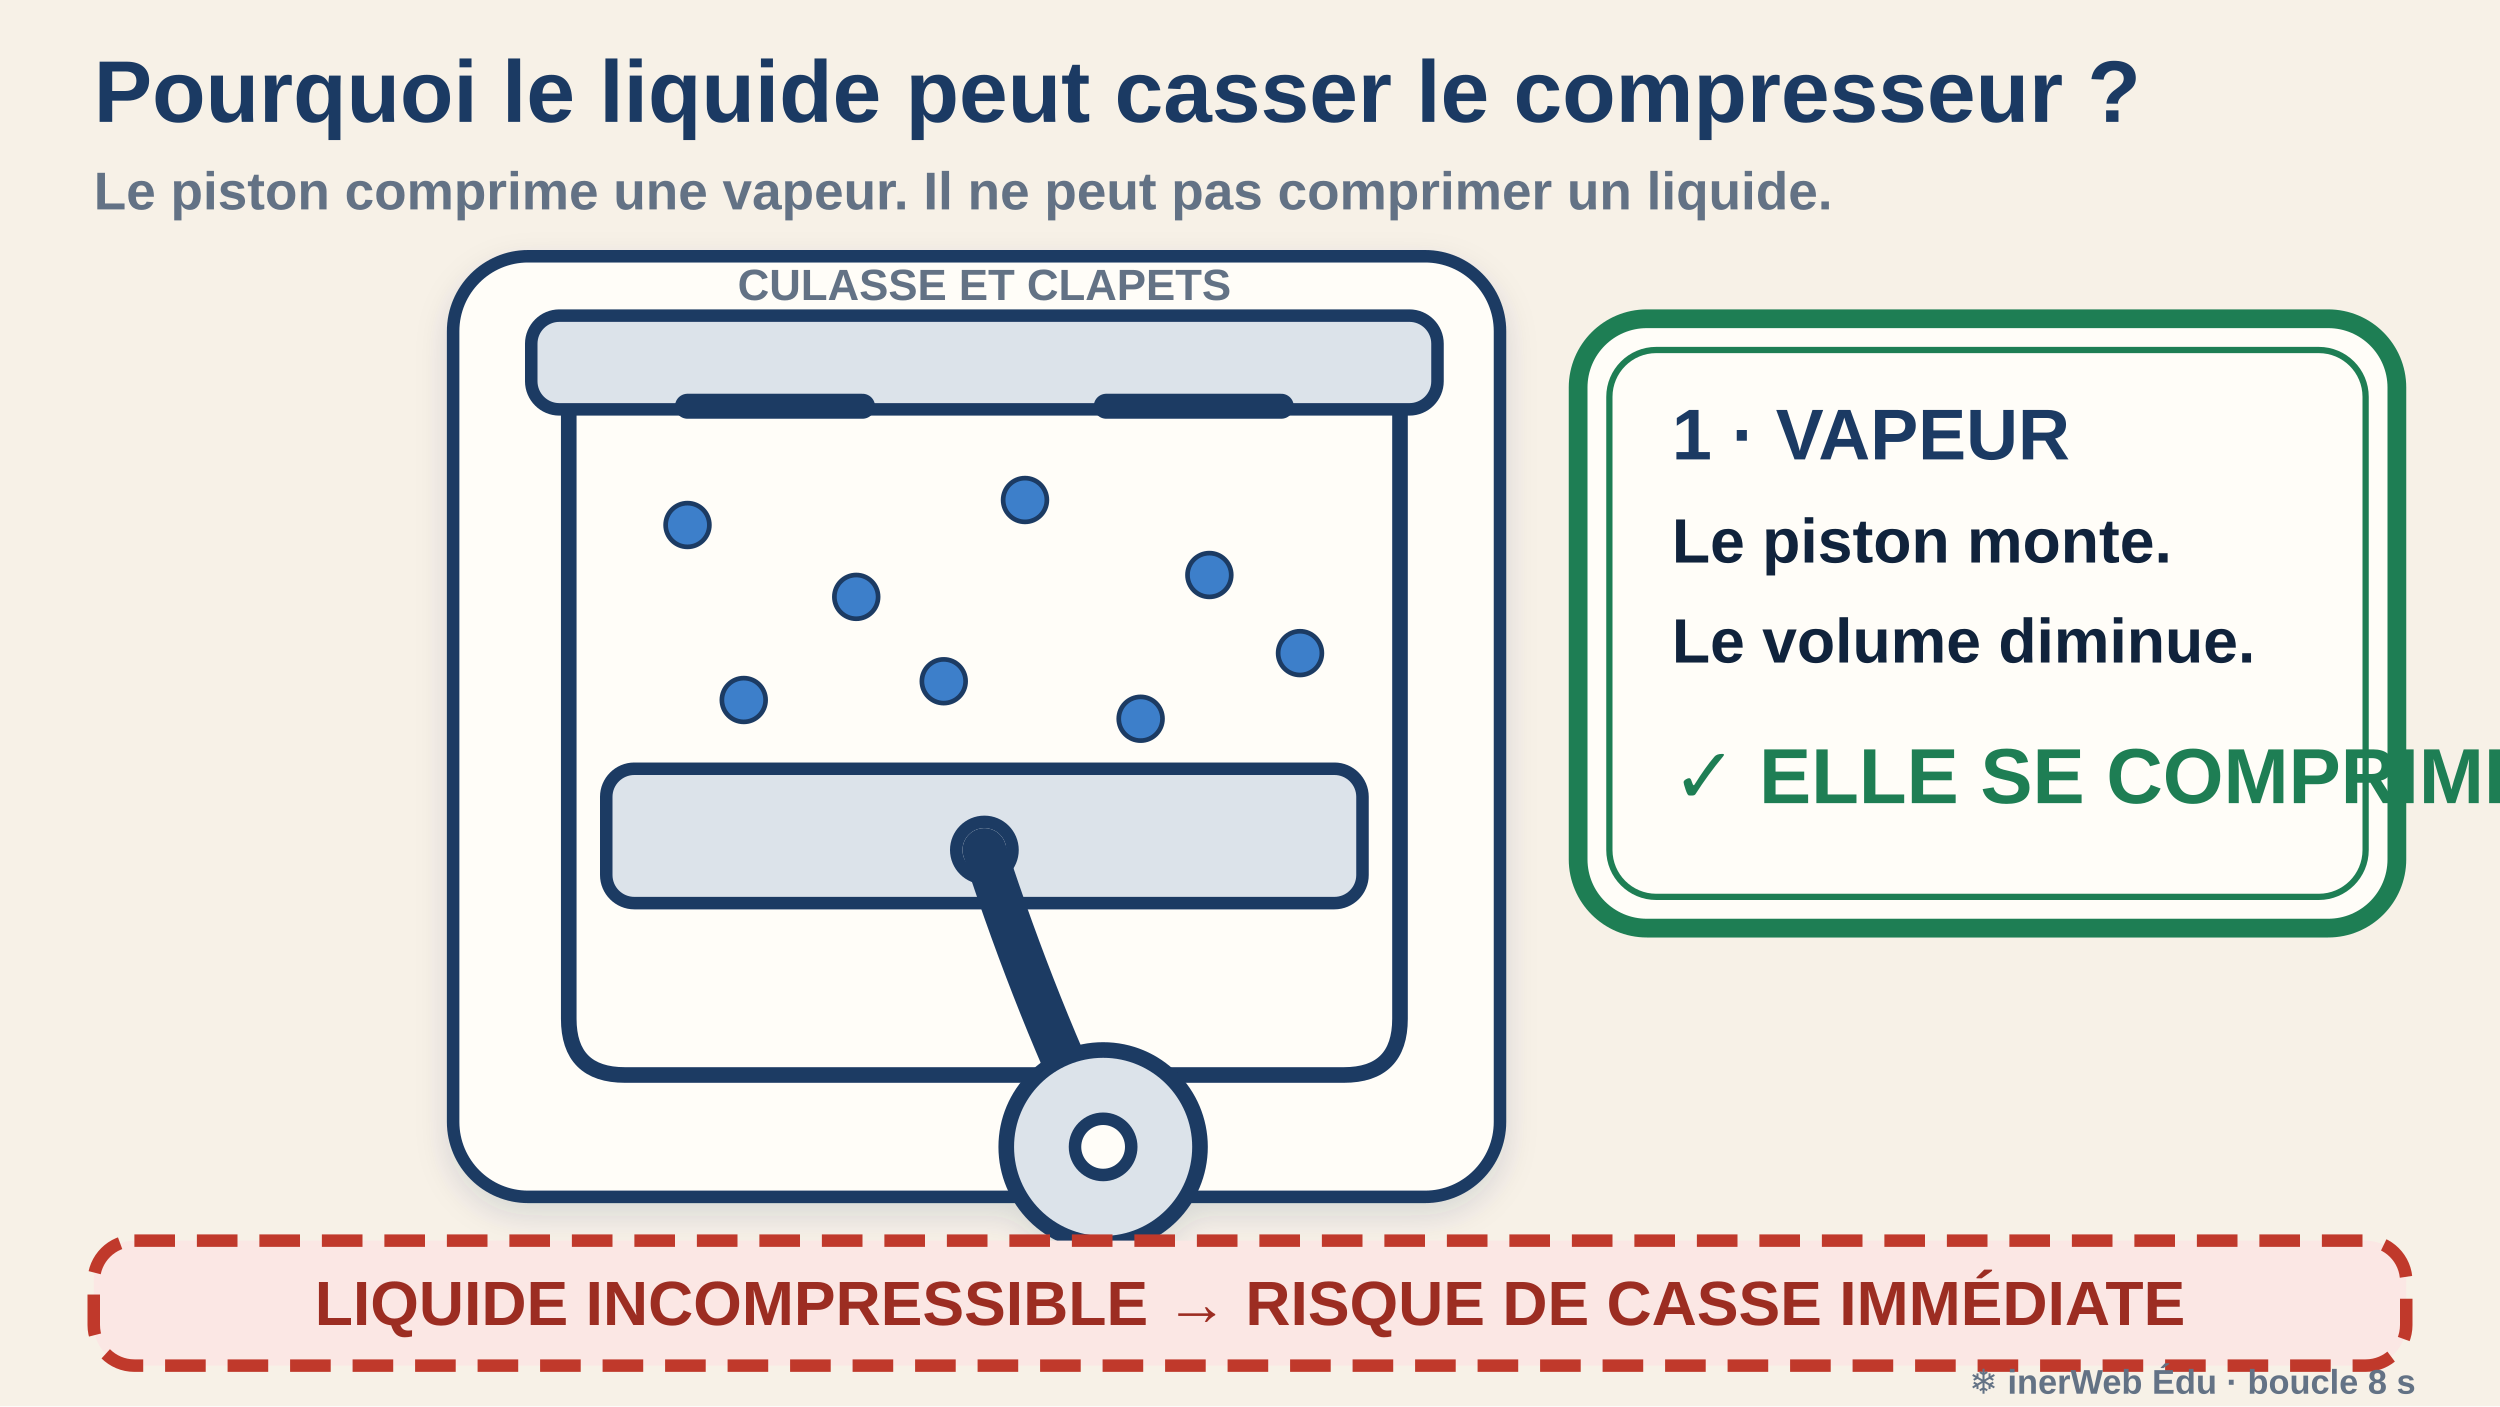
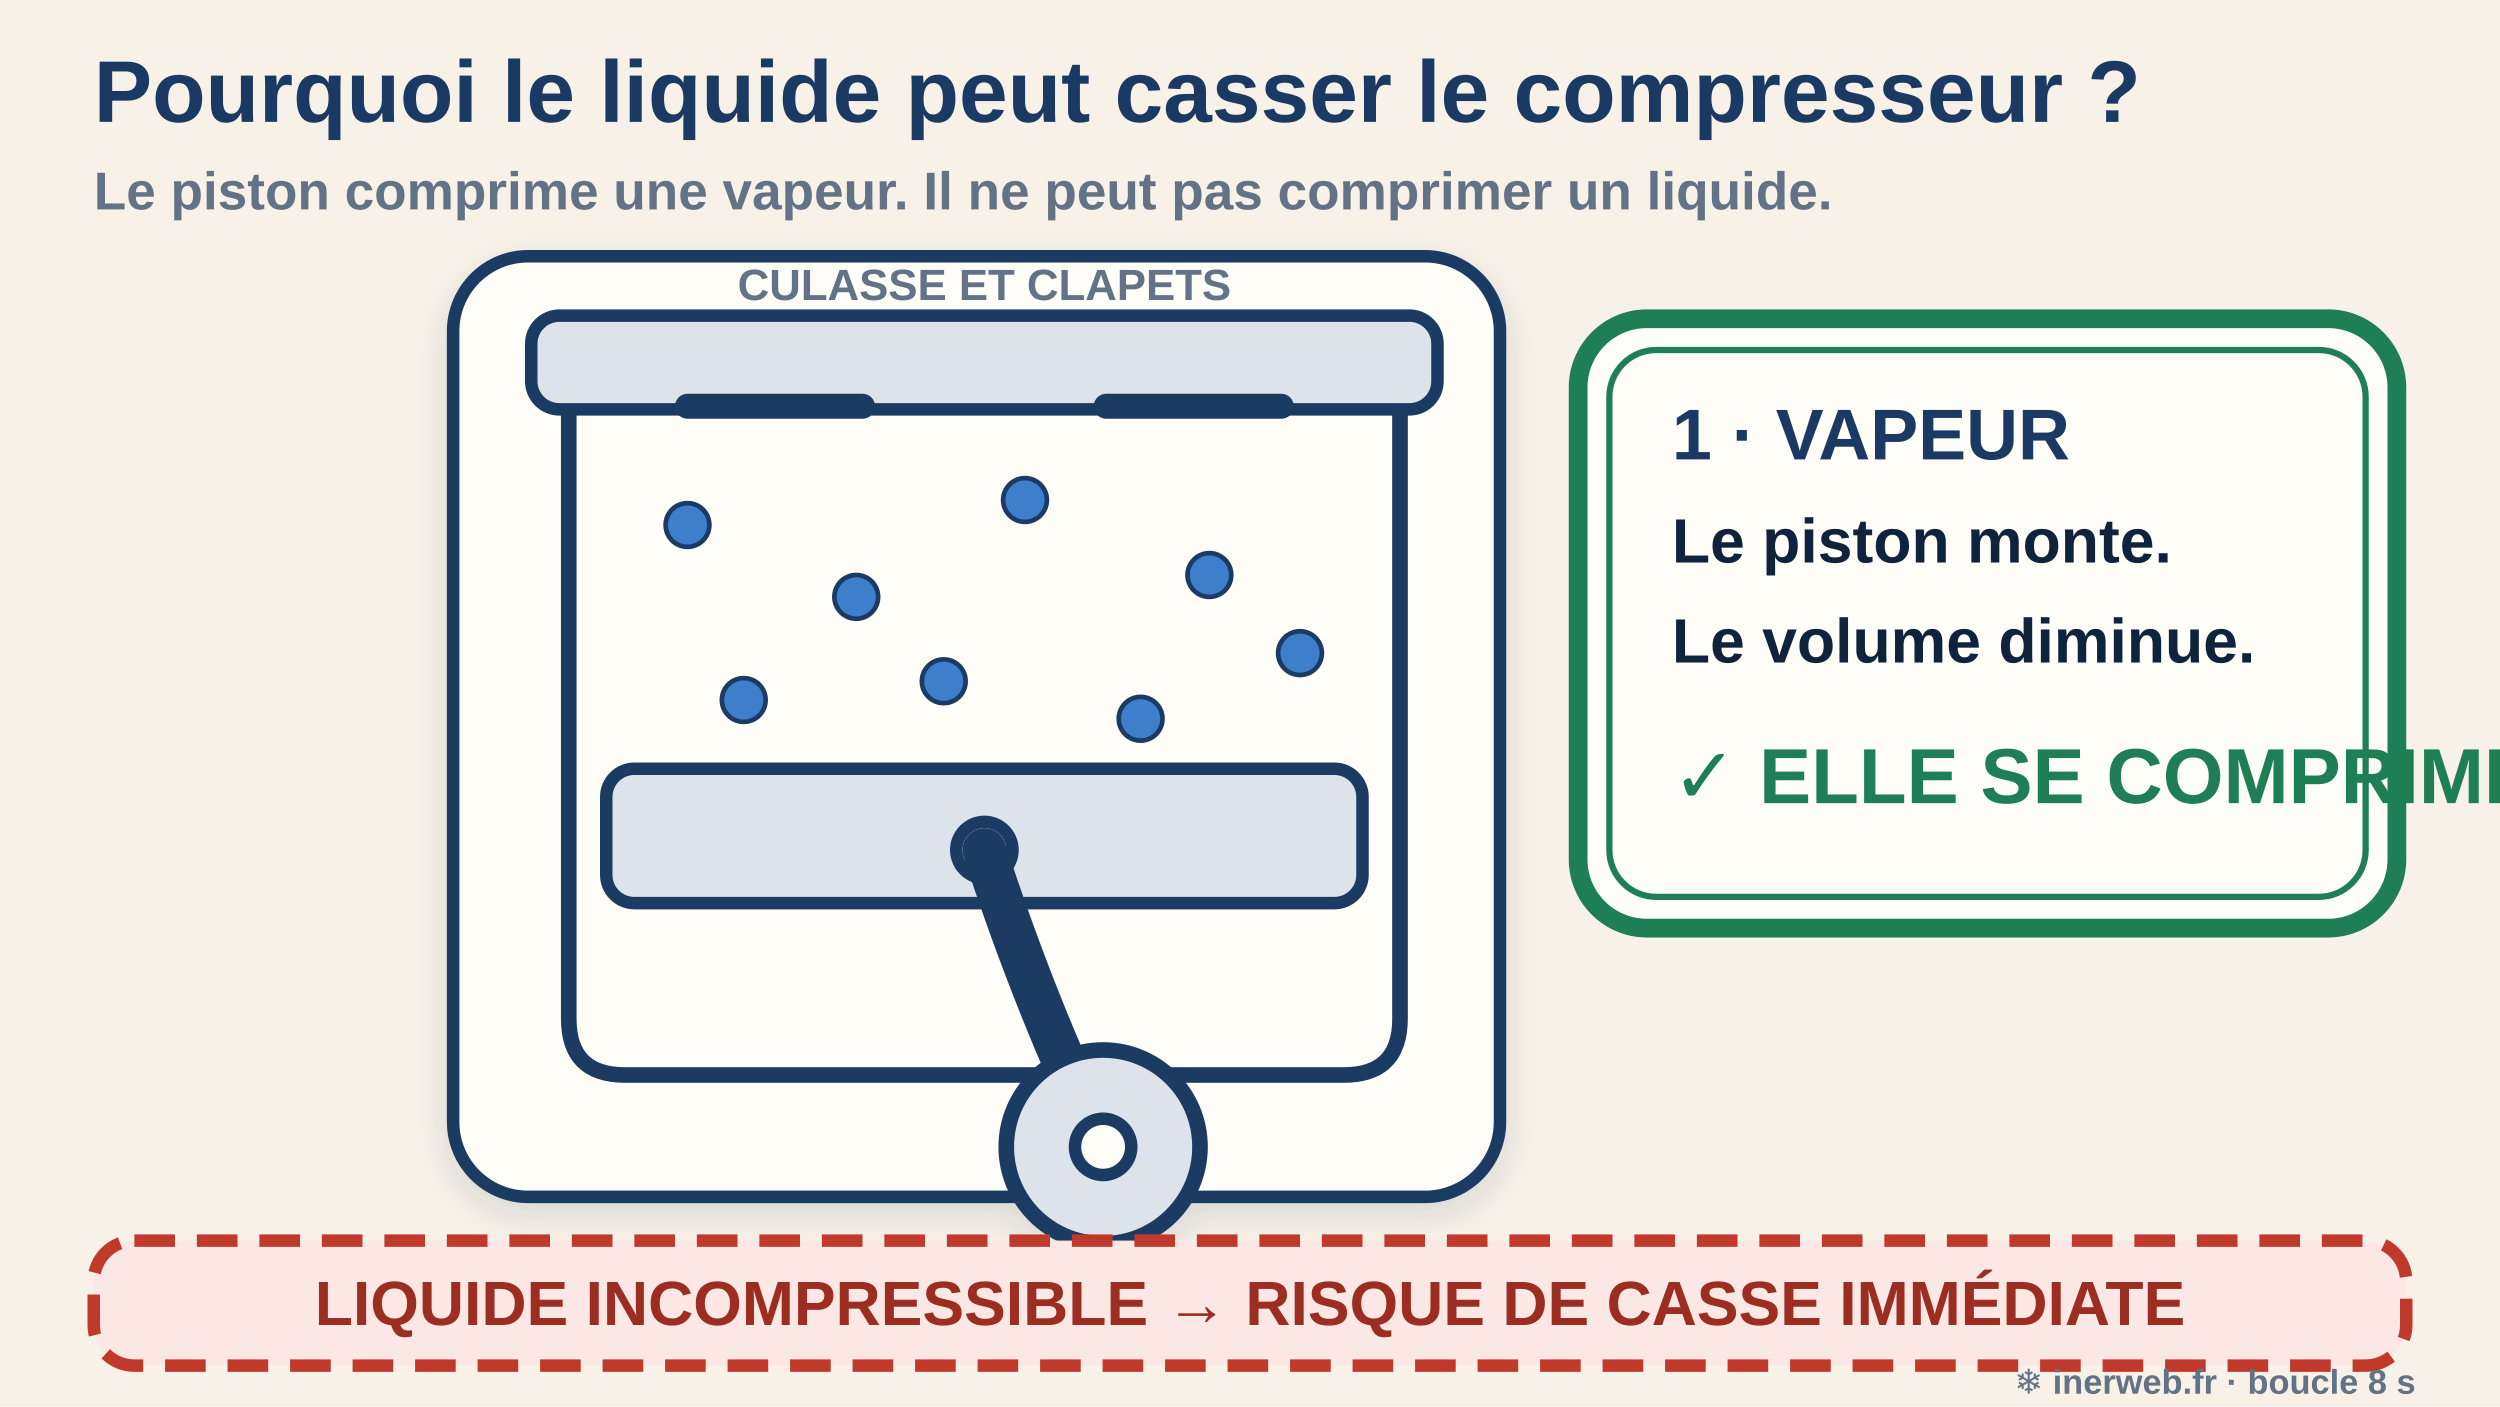
<svg xmlns="http://www.w3.org/2000/svg" width="800" height="450" viewBox="0 0 800 450" role="img" aria-labelledby="titre description">
  <defs>
    <filter id="ombre" x="-15%" y="-15%" width="130%" height="140%">
      <feDropShadow dx="0" dy="4" stdDeviation="5" flood-color="#1B3A63" flood-opacity="0.13" />
    </filter>
    <pattern id="ondes" width="18" height="12" patternUnits="userSpaceOnUse">
      <rect width="18" height="12" fill="#84B7EC" />
      <path d="M0 6 Q4 2 9 6 T18 6" fill="none" stroke="#1B3A63" stroke-width="1.5" opacity="0.5" />
    </pattern>
    <style>
      text { font-family: Calibri, "Segoe UI", Arial, sans-serif; }
      .titre { font-family: "Trebuchet MS", Calibri, Arial, sans-serif; font-weight: 700; fill: #1B3A63; }
      .texte { font-weight: 700; fill: #10233C; }
      .secondaire { font-weight: 600; fill: #637285; }
      .danger { font-family: "Trebuchet MS", Calibri, Arial, sans-serif; font-weight: 800; fill: #9C2D22; }
      .machine { fill: #FFFDF8; stroke: #1B3A63; stroke-width: 5; }
      .metal { fill: #DCE3EA; stroke: #1B3A63; stroke-width: 4; }
      @media print {
        #phase-gaz, #texte-gaz, #bielle-normale { display: none; }
        #phase-liquide, #texte-liquide, #degats, #bielle-cassee { opacity: 1 !important; }
      }
    </style>
  </defs>
  <rect width="800" height="450" fill="#F7F1E7" />
  <text x="30" y="39" class="titre" font-size="28">Pourquoi le liquide peut casser le compresseur ?</text>
  <text x="30" y="67" class="secondaire" font-size="17">Le piston comprime une vapeur. Il ne peut pas comprimer un liquide.</text>
  <g filter="url(#ombre)" aria-label="Compresseur à piston en coupe">
    <rect x="145" y="82" width="335" height="301" rx="24" fill="#FFFDF8" stroke="#1B3A63" stroke-width="4" />
    <path d="M182 113 L182 326 Q182 344 200 344 L430 344 Q448 344 448 326 L448 113" class="machine" />
    <rect x="170" y="101" width="290" height="30" rx="9" class="metal" />
    <text x="315" y="96" text-anchor="middle" class="secondaire" font-size="14">CULASSE ET CLAPETS</text>
    <g id="clapets">
      <path d="M220 130 L276 130" stroke="#1B3A63" stroke-width="8" stroke-linecap="round" />
      <path id="clapet-droit" d="M354 130 L410 130" stroke="#1B3A63" stroke-width="8" stroke-linecap="round">
        <animateTransform attributeName="transform" type="rotate" values="0 382 130;0 382 130;0 382 130;28 382 130;28 382 130;0 382 130" keyTimes="0;0.70;0.72;0.75;0.96;1" dur="8s" repeatCount="indefinite" />
        <animate attributeName="stroke" values="#1B3A63;#1B3A63;#C0392B;#C0392B;#C0392B;#1B3A63" keyTimes="0;0.70;0.72;0.75;0.96;1" dur="8s" repeatCount="indefinite" />
      </path>
    </g>
    <g id="phase-gaz" aria-label="Vapeur compressible">
      <g fill="#3D7FCA" stroke="#1B3A63" stroke-width="1.5">
        <circle cx="220" cy="168" r="7">
          <animate attributeName="cy" values="168;168;151;151;168;168" keyTimes="0;0.10;0.27;0.32;0.43;1" dur="8s" repeatCount="indefinite" />
        </circle>
        <circle cx="274" cy="191" r="7">
          <animate attributeName="cy" values="191;191;160;160;191;191" keyTimes="0;0.10;0.27;0.32;0.43;1" dur="8s" repeatCount="indefinite" />
        </circle>
        <circle cx="328" cy="160" r="7">
          <animate attributeName="cy" values="160;160;147;147;160;160" keyTimes="0;0.10;0.27;0.32;0.43;1" dur="8s" repeatCount="indefinite" />
        </circle>
        <circle cx="387" cy="184" r="7">
          <animate attributeName="cy" values="184;184;157;157;184;184" keyTimes="0;0.10;0.27;0.32;0.43;1" dur="8s" repeatCount="indefinite" />
        </circle>
        <circle cx="238" cy="224" r="7">
          <animate attributeName="cy" values="224;224;171;171;224;224" keyTimes="0;0.10;0.27;0.32;0.43;1" dur="8s" repeatCount="indefinite" />
        </circle>
        <circle cx="302" cy="218" r="7">
          <animate attributeName="cy" values="218;218;168;168;218;218" keyTimes="0;0.10;0.27;0.32;0.43;1" dur="8s" repeatCount="indefinite" />
        </circle>
        <circle cx="365" cy="230" r="7">
          <animate attributeName="cy" values="230;230;173;173;230;230" keyTimes="0;0.10;0.27;0.32;0.43;1" dur="8s" repeatCount="indefinite" />
        </circle>
        <circle cx="416" cy="209" r="7">
          <animate attributeName="cy" values="209;209;164;164;209;209" keyTimes="0;0.10;0.27;0.32;0.43;1" dur="8s" repeatCount="indefinite" />
        </circle>
      </g>
      <animate attributeName="opacity" values="1;1;1;0;0;0" keyTimes="0;0.42;0.46;0.49;0.96;1" dur="8s" repeatCount="indefinite" />
    </g>
    <g id="phase-liquide" opacity="0" aria-label="Liquide incompressible">
      <path d="M190 146 Q220 136 250 146 T310 146 T370 146 T440 146 L440 246 L190 246 Z" fill="url(#ondes)" stroke="#1B3A63" stroke-width="3" />
      <g fill="none" stroke="#C0392B" stroke-width="5" stroke-linecap="round">
        <path d="M224 182 L224 226 M212 214 L224 228 L236 214" />
        <path d="M315 170 L315 226 M303 214 L315 228 L327 214" />
        <path d="M406 182 L406 226 M394 214 L406 228 L418 214" />
      </g>
      <animate attributeName="opacity" values="0;0;0;1;1;1;0" keyTimes="0;0.44;0.48;0.51;0.93;0.96;1" dur="8s" repeatCount="indefinite" />
    </g>
    <g id="piston" aria-label="Piston mobile">
      <rect x="194" y="246" width="242" height="43" rx="9" class="metal" />
      <circle cx="315" cy="272" r="9" fill="#FFFDF8" stroke="#1B3A63" stroke-width="4" />
      <animateTransform attributeName="transform" type="translate" values="0 0;0 0;0 -80;0 -80;0 0;0 0;0 -14;0 -14;0 -10;0 -18;0 -14;0 -14;0 0" keyTimes="0;0.10;0.27;0.32;0.43;0.55;0.68;0.70;0.71;0.72;0.73;0.96;1" dur="8s" repeatCount="indefinite" />
    </g>
    <path id="bielle-normale" d="M315 272 Q332 324 353 367" fill="none" stroke="#1B3A63" stroke-width="14" stroke-linecap="round" aria-label="Bielle">
      <animate attributeName="d" values="M315 272 Q332 324 353 367;M315 272 Q332 324 353 367;M315 192 Q328 274 353 367;M315 192 Q328 274 353 367;M315 272 Q332 324 353 367;M315 272 Q332 324 353 367;M315 258 Q338 310 353 367;M315 258 Q338 310 353 367;M315 262 Q343 312 353 367;M315 254 Q330 309 353 367;M315 258 Q338 310 353 367;M315 258 Q338 310 353 367;M315 272 Q332 324 353 367" keyTimes="0;0.10;0.27;0.32;0.43;0.55;0.68;0.70;0.71;0.72;0.73;0.96;1" dur="8s" repeatCount="indefinite" />
      <animate attributeName="opacity" values="1;1;1;0;0;0" keyTimes="0;0.70;0.72;0.74;0.96;1" dur="8s" repeatCount="indefinite" />
    </path>
    <g id="bielle-cassee" opacity="0" aria-label="Bielle tordue et cassée">
      <path d="M315 258 Q343 277 328 309" fill="none" stroke="#C0392B" stroke-width="14" stroke-linecap="round" />
      <path d="M342 326 Q347 347 353 367" fill="none" stroke="#C0392B" stroke-width="14" stroke-linecap="round" />
      <path d="M320 311 L336 315 L327 329 L345 331" fill="none" stroke="#9C2D22" stroke-width="5" stroke-linecap="round" />
      <animate attributeName="opacity" values="0;0;1;1;1;0" keyTimes="0;0.70;0.73;0.77;0.96;1" dur="8s" repeatCount="indefinite" />
    </g>
    <g aria-label="Vilebrequin">
      <circle cx="353" cy="367" r="31" fill="#DCE3EA" stroke="#1B3A63" stroke-width="5" />
      <circle cx="353" cy="367" r="9" fill="#FFFDF8" stroke="#1B3A63" stroke-width="4" />
    </g>
    <g id="impact" opacity="0" aria-label="Impact">
      <path d="M315 225 L326 240 L347 231 L340 251 L360 262 L338 267 L340 289 L321 277 L308 295 L302 275 L280 280 L289 260 L271 247 L294 244 L297 224 Z" fill="#FFB347" stroke="#C0392B" stroke-width="5" />
      <text x="315" y="264" text-anchor="middle" class="danger" font-size="18">CHOC !</text>
      <animate attributeName="opacity" values="0;0;1;1;0;1;1;0" keyTimes="0;0.68;0.70;0.71;0.715;0.72;0.95;1" dur="8s" repeatCount="indefinite" />
    </g>
  </g>
  <g id="texte-gaz" aria-label="Explication de la compression de la vapeur">
    <rect x="505" y="102" width="262" height="195" rx="22" fill="#FFFDF8" stroke="#1E7E54" stroke-width="6" />
    <rect x="515" y="112" width="242" height="175" rx="15" fill="none" stroke="#1E7E54" stroke-width="2" />
    <text x="535" y="147" class="titre" font-size="23">1 · VAPEUR</text>
    <text x="535" y="180" class="texte" font-size="20">Le piston monte.</text>
    <text x="535" y="212" class="texte" font-size="20">Le volume diminue.</text>
    <text x="535" y="257" font-size="25" font-weight="800" fill="#1E7E54">✓ ELLE SE COMPRIME</text>
    <animate attributeName="opacity" values="1;1;1;0;0;0" keyTimes="0;0.42;0.46;0.49;0.96;1" dur="8s" repeatCount="indefinite" />
  </g>
  <g id="texte-liquide" opacity="0" aria-label="Explication du coup de liquide">
    <rect x="505" y="102" width="262" height="195" rx="22" fill="#FFFDF8" stroke="#C0392B" stroke-width="6" stroke-dasharray="16 9" />
    <text x="535" y="147" class="titre" font-size="23">2 · LIQUIDE</text>
    <text x="535" y="180" class="texte" font-size="20">Le volume reste plein.</text>
    <text x="535" y="212" class="texte" font-size="20">Le piston se bloque.</text>
    <text x="535" y="257" class="danger" font-size="23">✕ INCOMPRESSIBLE</text>
    <animate attributeName="opacity" values="0;0;0;1;1;1;0" keyTimes="0;0.44;0.48;0.51;0.93;0.96;1" dur="8s" repeatCount="indefinite" />
  </g>
  <g id="degats" opacity="0" aria-label="Dégâts mécaniques possibles">
    <rect x="505" y="309" width="262" height="66" rx="15" fill="#FBE7E4" stroke="#C0392B" stroke-width="4" stroke-dasharray="12 7" />
    <text x="636" y="337" text-anchor="middle" class="danger" font-size="19">COUP DE LIQUIDE</text>
    <text x="636" y="360" text-anchor="middle" class="texte" font-size="16">Bielle tordue · clapet cassé</text>
    <animate attributeName="opacity" values="0;0;1;1;0" keyTimes="0;0.70;0.74;0.96;1" dur="8s" repeatCount="indefinite" />
  </g>
  <g aria-label="Message essentiel permanent">
    <rect x="30" y="397" width="740" height="40" rx="13" fill="#FBE7E4" stroke="#C0392B" stroke-width="4" stroke-dasharray="13 7" />
    <text x="400" y="424" text-anchor="middle" class="danger" font-size="20">LIQUIDE INCOMPRESSIBLE → RISQUE DE CASSE IMMÉDIATE</text>
  </g>
-   <text x="773" y="446" text-anchor="end" class="secondaire" font-size="11">❄ inerWeb Édu · boucle 8 s</text>
+   <text x="773" y="446" text-anchor="end" class="secondaire" font-size="11">❄ inerweb.fr · boucle 8 s</text>
</svg>
